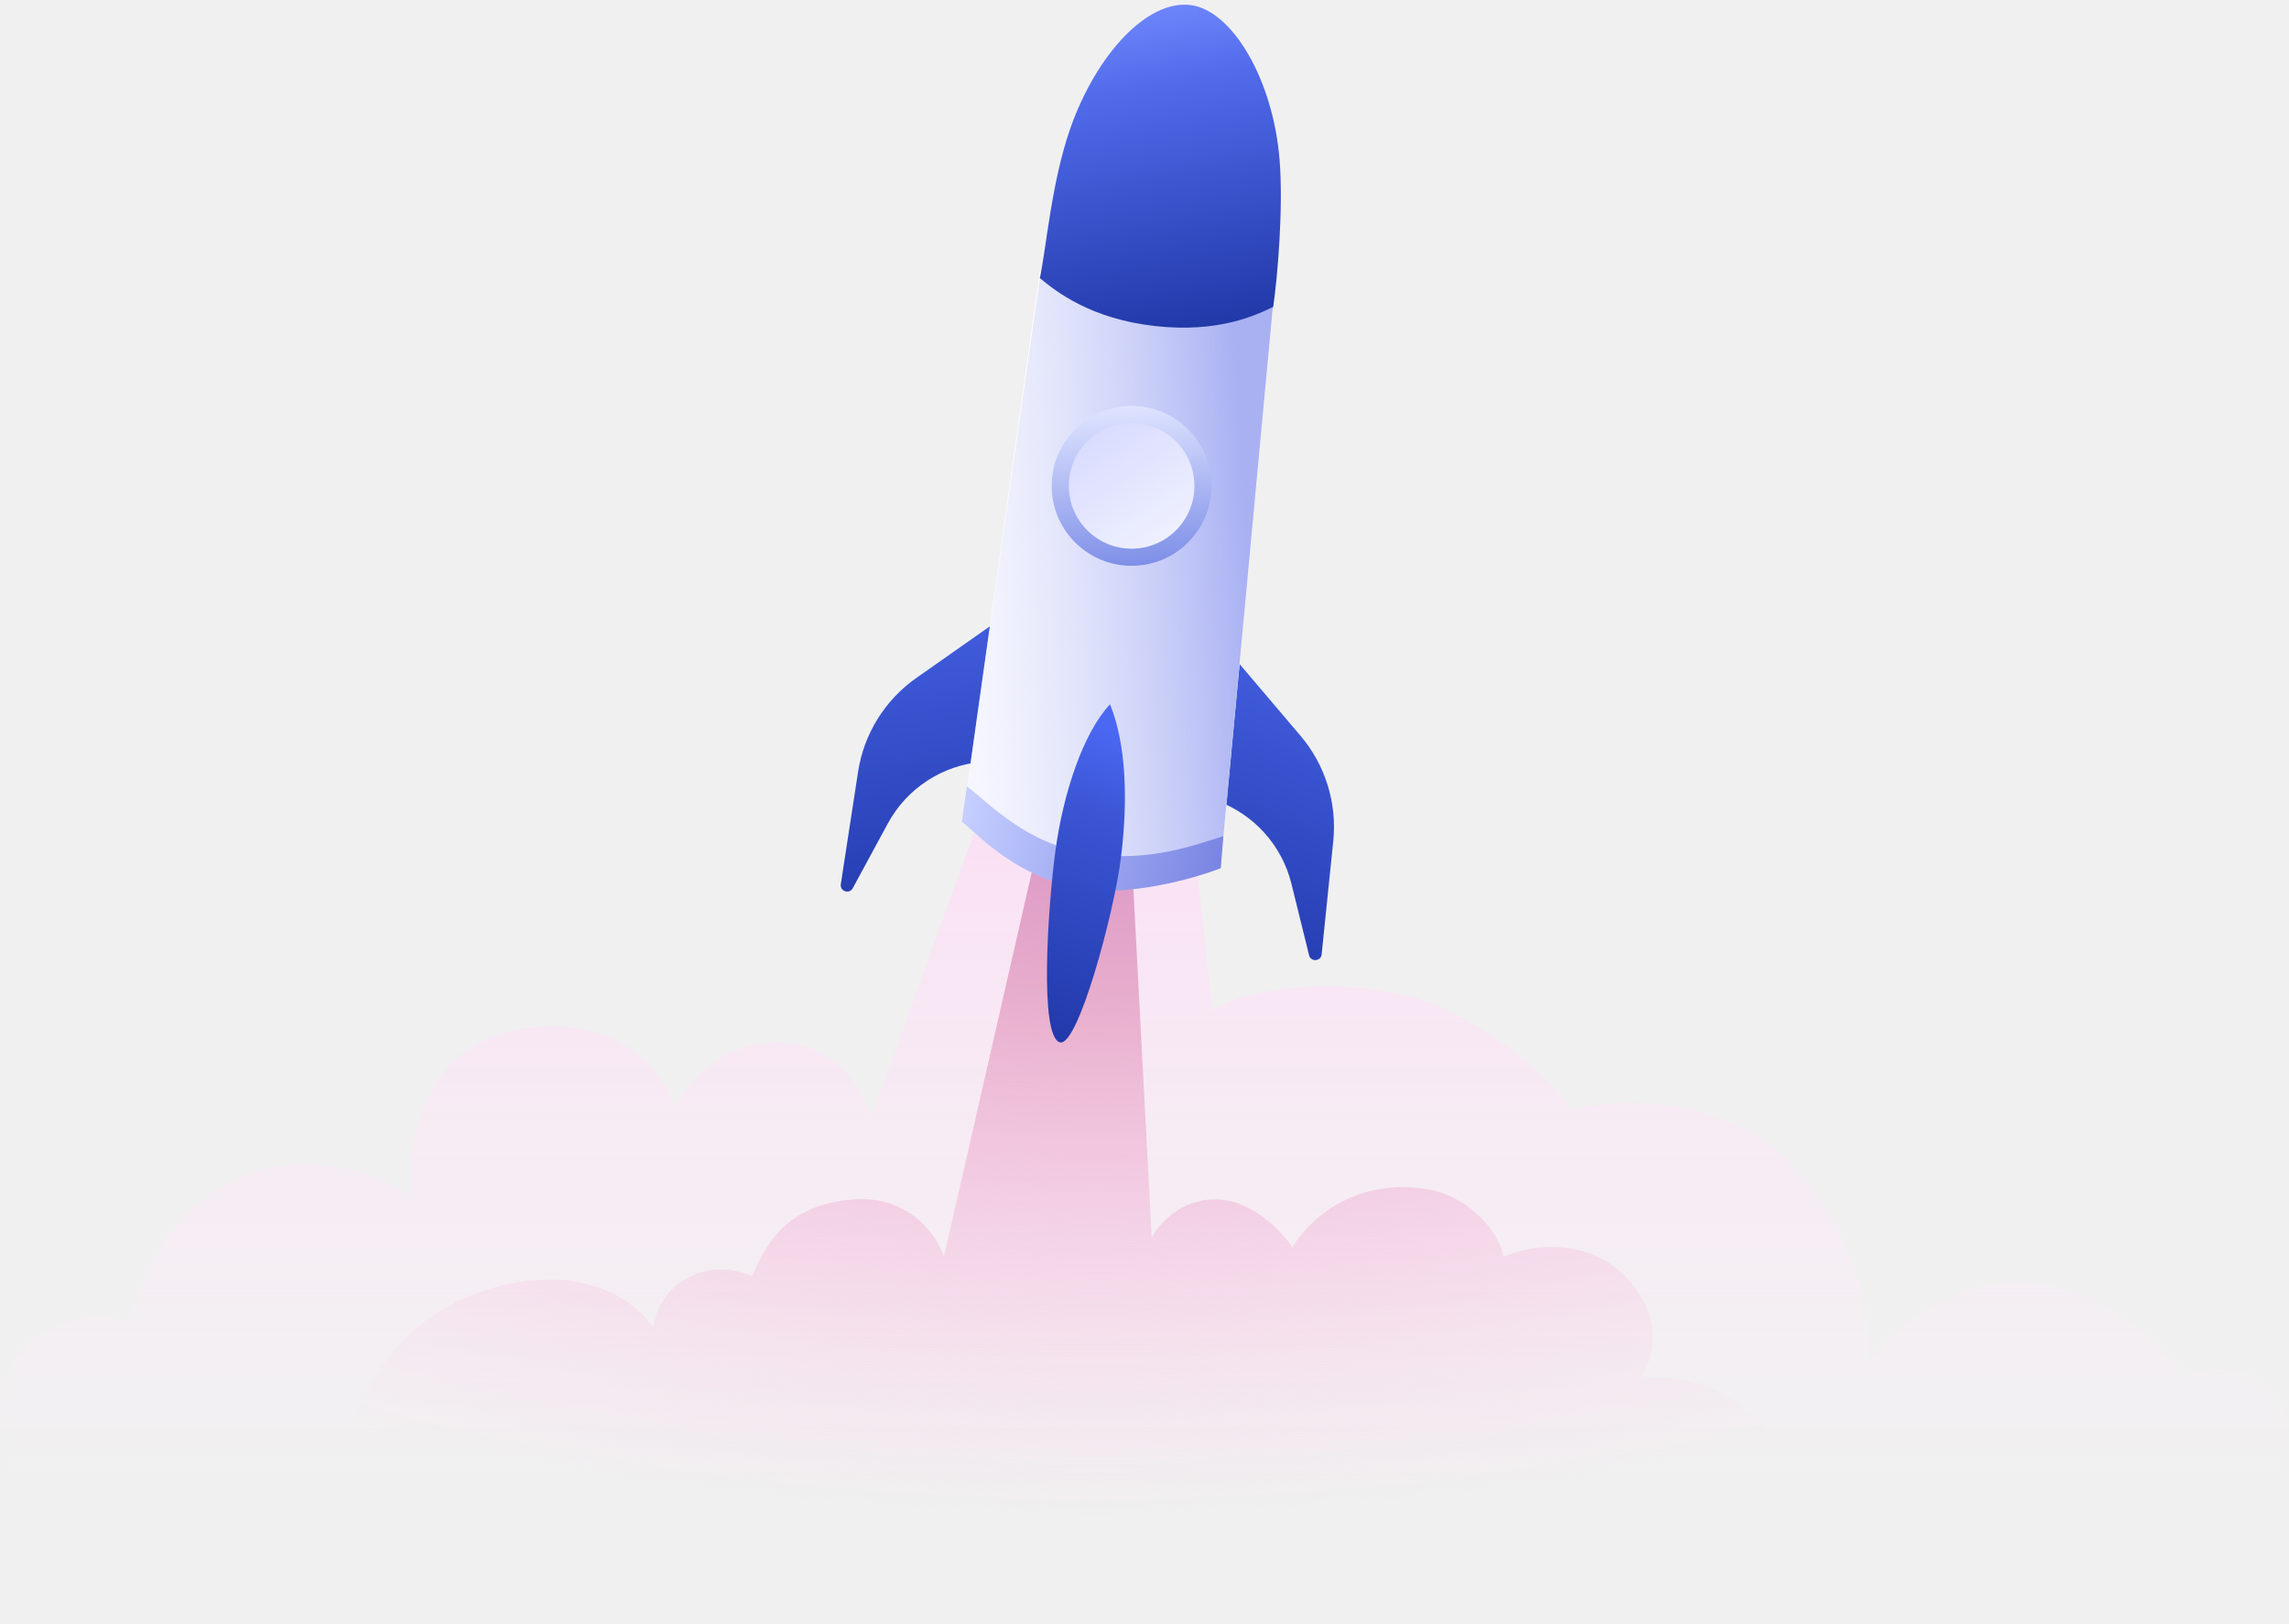
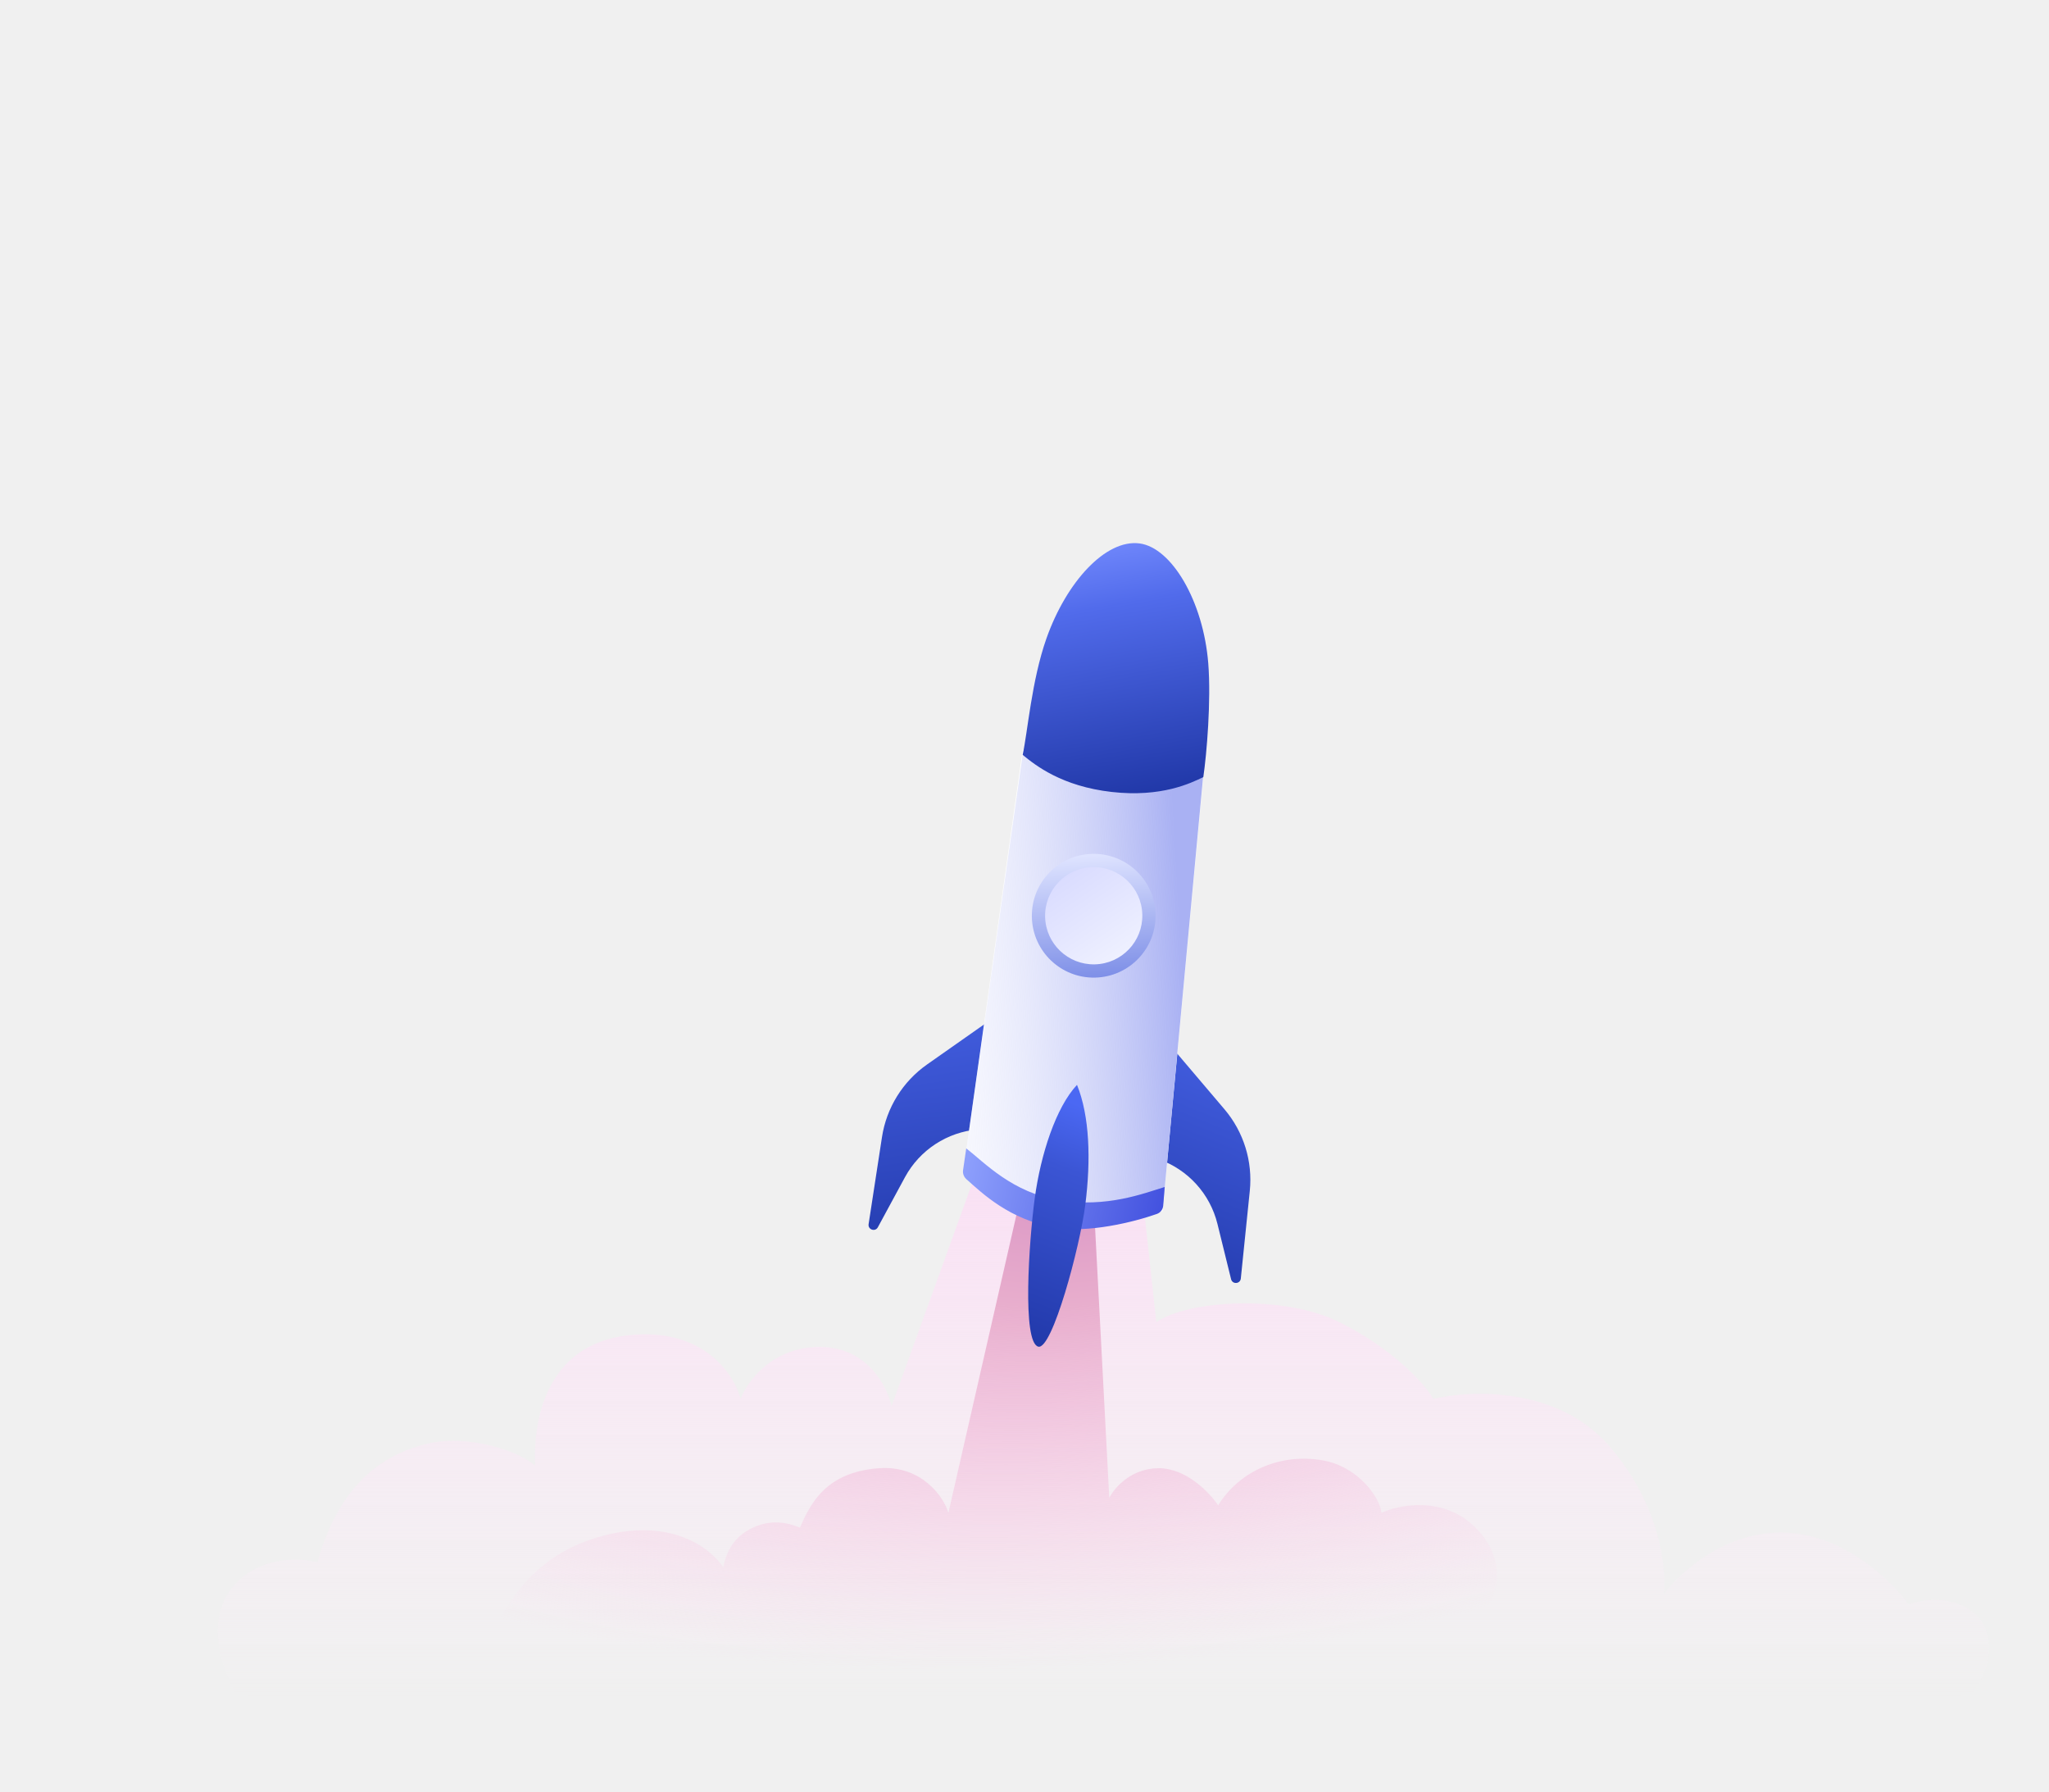
- <svg xmlns="http://www.w3.org/2000/svg" width="358" height="254" viewBox="0 0 358 254" fill="none">
-   <path d="M136.128 175.109L153.128 128.109L187.128 135.109L189.628 158.109C196.128 153.609 215.428 152.509 226.628 158.109C237.828 163.709 243.962 170.776 245.628 173.609C253.128 171.776 270.728 171.109 281.128 183.109C291.528 195.109 292.795 208.109 292.128 213.109C295.295 208.776 304.628 200.209 316.628 200.609C328.628 201.009 338.295 210.443 341.628 215.109C344.295 214.109 350.728 213.109 355.128 217.109C360.628 222.109 356.628 231.609 354.128 233.109C353.029 233.769 262.007 252.251 172.128 253C98.526 253.614 25.689 237.112 3.628 233.109C1.128 228.943 -2.572 218.909 2.628 212.109C7.828 205.309 16.462 205.609 20.128 206.609C24.628 190.609 33.628 184.5 43.128 182.5C50.728 180.9 60.962 184.109 64.128 187.109C63.628 176.609 67.128 161.609 84.628 160.609C98.628 159.809 104.462 168.943 105.628 173.609C106.962 170.109 112.028 163.109 121.628 163.109C131.228 163.109 135.295 171.109 136.128 175.109Z" fill="url(#paint0_linear)" />
-   <path d="M147.628 196.609L162.128 133.109L177.128 136.5L180.128 193.609C181.128 191.609 184.528 187.609 190.128 187.609C195.728 187.609 200.462 192.609 202.128 195.109C206.128 188.609 214.128 184.5 223.128 186C230.328 187.2 234.795 193.443 235.128 196.609C238.795 194.943 247.728 193.209 254.128 199.609C260.528 206.009 258.462 212.943 256.628 215.609C271.828 214.009 279.628 226.943 281.628 233.609C281.628 233.609 225.128 254 170.128 252.5C115.128 251 50.128 234 50.128 234C56.128 217 62.128 206 76.629 201.609C90.506 197.407 99.129 203.109 102.128 207.609C102.628 205 103.985 201.514 108.128 199.609C111.628 198 114.795 198.443 117.628 199.609C119.628 195.109 122.611 188.399 133.628 187.609C142.128 187 146.628 193.276 147.628 196.609Z" fill="url(#paint1_radial)" />
-   <path d="M143.306 106.057L157.628 96L153.628 119.172C147.389 119.689 141.831 123.318 138.849 128.823L133.37 138.939C132.836 139.925 131.332 139.419 131.502 138.31L134.204 120.721C135.114 114.797 138.401 109.501 143.306 106.057Z" fill="url(#paint2_linear)" />
-   <path d="M203.406 115.103L192.078 101.763L190.113 125.196C196.021 127.267 200.486 132.179 201.985 138.258L204.74 149.428C205.009 150.517 206.591 150.406 206.706 149.29L208.521 131.588C209.132 125.625 207.285 119.672 203.406 115.103Z" fill="url(#paint3_linear)" />
-   <path d="M150.674 127.307L162.628 42.5L199.128 48L190.891 135.678C187.198 137.058 177.519 139.508 168.342 138.274C159.166 137.04 152.74 130.448 150.674 127.307Z" fill="white" />
-   <path d="M150.674 127.307L162.628 43.5L199.128 47.5L190.891 135.678C187.198 137.058 177.519 139.508 168.342 138.274C159.166 137.04 152.74 130.448 150.674 127.307Z" fill="url(#paint4_linear)" />
-   <path d="M167.428 20C164.428 28.5 163.628 39 162.628 43.5C165.205 45.63 170.565 49.864 180.628 51C190.692 52.136 196.63 49.201 199.128 48C199.806 43.413 200.732 32.542 200.128 25C199.128 12.5 192.753 1.639 186.231 0.791C179.442 -0.091 171.487 8.5 167.428 20Z" fill="url(#paint5_linear)" />
-   <path d="M170.128 133.5C160.539 131.986 154.895 125.833 151.228 123L150.428 128.5C153.595 131.167 159.128 137.235 169.128 139C176.392 140.282 186.762 137.467 190.928 135.8L191.328 130.8C186.995 132.133 179.628 135 170.128 133.5Z" fill="url(#paint6_linear)" />
-   <circle cx="176.985" cy="76.004" r="12.5" transform="rotate(-1.3374 176.985 76.0043)" fill="url(#paint7_linear)" />
-   <circle cx="176.984" cy="76.004" r="9.823" transform="rotate(-1.3374 176.984 76.0043)" fill="url(#paint8_linear)" />
-   <path d="M175.296 134.318C176.429 125.325 176.175 116.486 173.608 110.17C169.346 114.721 166.267 124.235 165.075 133.054C163.884 141.874 162.508 162.168 165.776 163.052C168.584 163.811 174.215 142.905 175.296 134.318Z" fill="url(#paint9_linear)" />
+ <svg xmlns="http://www.w3.org/2000/svg" width="414" height="362" viewBox="0 0 414 362" fill="none">
+   <path d="M180.128 284.092L197.128 237.092L231.128 244.092L233.628 267.092C240.128 262.592 259.428 261.492 270.628 267.092C281.828 272.692 287.962 279.758 289.628 282.592C297.128 280.758 314.728 280.092 325.128 292.092C335.528 304.092 336.795 317.092 336.128 322.092C339.295 317.758 348.628 309.192 360.628 309.592C372.628 309.992 382.295 319.425 385.628 324.092C388.295 323.092 394.728 322.092 399.128 326.092C404.628 331.092 400.628 340.592 398.128 342.092C397.029 342.752 306.007 361.233 216.128 361.983C142.526 362.596 69.689 346.095 47.628 342.092C45.128 337.925 41.428 327.892 46.628 321.092C51.828 314.292 60.462 314.592 64.128 315.592C68.628 299.592 77.628 293.483 87.128 291.483C94.728 289.883 104.962 293.092 108.128 296.092C107.628 285.592 111.128 270.592 128.628 269.592C142.628 268.792 148.462 277.925 149.628 282.592C150.962 279.092 156.028 272.092 165.628 272.092C175.228 272.092 179.295 280.092 180.128 284.092Z" fill="url(#paint0_linear_5804_42766)" />
+   <path d="M191.628 305.592L206.128 242.092L221.128 245.483L224.128 302.592C225.128 300.592 228.528 296.592 234.128 296.592C239.728 296.592 244.462 301.592 246.128 304.092C250.128 297.592 258.128 293.483 267.128 294.983C274.328 296.183 278.795 302.425 279.128 305.592C282.795 303.925 291.728 302.192 298.128 308.592C304.528 314.992 302.462 321.925 300.628 324.592C315.828 322.992 323.628 335.925 325.628 342.592C325.628 342.592 269.128 362.983 214.128 361.483C159.128 359.983 94.128 342.983 94.128 342.983C100.128 325.983 106.128 314.983 120.628 310.592C134.506 306.39 143.128 312.092 146.128 316.592C146.628 313.983 147.985 310.497 152.128 308.592C155.628 306.983 158.795 307.425 161.628 308.592C163.628 304.092 166.611 297.381 177.628 296.592C186.128 295.983 190.628 302.258 191.628 305.592Z" fill="url(#paint1_radial_5804_42766)" />
+   <path d="M187.306 215.039L201.628 204.982L197.628 228.155C191.389 228.671 185.831 232.3 182.849 237.805L177.37 247.921C176.836 248.907 175.332 248.402 175.502 247.293L178.204 229.704C179.114 223.78 182.401 218.484 187.306 215.039Z" fill="url(#paint2_linear_5804_42766)" />
+   <path d="M247.406 224.086L236.078 210.747L234.113 234.179C240.021 236.251 244.486 241.163 245.985 247.241L248.74 258.411C249.009 259.5 250.591 259.389 250.706 258.273L252.521 240.571C253.132 234.609 251.285 228.655 247.406 224.086Z" fill="url(#paint3_linear_5804_42766)" />
+   <path d="M194.674 236.29L206.628 151.484L243.128 156.983L234.891 244.662C231.198 246.041 221.519 248.491 212.342 247.257C203.166 246.023 196.74 239.432 194.674 236.29Z" fill="white" />
+   <path d="M194.835 235.165L206.628 152.482L243.128 156.482L235.066 242.787C234.959 243.933 234.21 244.922 233.11 245.258C228.626 246.628 220.295 248.325 212.342 247.256C203.988 246.132 197.914 240.569 195.334 237.21C194.888 236.631 194.731 235.889 194.835 235.165Z" fill="url(#paint4_linear_5804_42766)" />
+   <path d="M211.428 128.983C208.428 137.483 207.628 147.983 206.628 152.483C209.205 154.614 214.565 158.847 224.628 159.983C234.692 161.12 240.63 158.185 243.128 156.983C243.806 152.397 244.732 141.526 244.128 133.983C243.128 121.484 236.753 110.623 230.231 109.775C223.442 108.892 215.487 117.484 211.428 128.983Z" fill="url(#paint5_linear_5804_42766)" />
+   <path d="M214.128 242.483C204.539 240.969 198.895 234.816 195.228 231.982L194.588 236.382C194.489 237.066 194.749 237.752 195.266 238.211C198.543 241.126 203.957 246.364 213.128 247.982C219.79 249.158 229.065 246.888 233.77 245.217C234.486 244.963 234.967 244.303 235.027 243.546L235.328 239.782C230.995 241.116 223.628 243.982 214.128 242.483Z" fill="url(#paint6_linear_5804_42766)" />
+   <circle cx="220.985" cy="184.988" r="12.5" transform="rotate(-1.3374 220.985 184.988)" fill="url(#paint7_linear_5804_42766)" />
+   <circle cx="220.984" cy="184.988" r="9.823" transform="rotate(-1.3374 220.984 184.988)" fill="url(#paint8_linear_5804_42766)" />
+   <path d="M219.296 243.3C220.429 234.307 220.175 225.468 217.608 219.152C213.346 223.703 210.267 233.217 209.075 242.036C207.884 250.856 206.508 271.15 209.776 272.034C212.584 272.793 218.215 251.887 219.296 243.3Z" fill="url(#paint9_linear_5804_42766)" />
  <defs>
-     <linearGradient id="paint0_linear" x1="178.944" y1="128.109" x2="178.944" y2="233.772" gradientUnits="userSpaceOnUse">
+     <linearGradient id="paint0_linear_5804_42766" x1="222.944" y1="237.092" x2="222.944" y2="342.754" gradientUnits="userSpaceOnUse">
      <stop stop-color="#FAE0F4" />
      <stop offset="1" stop-color="#FFEFFB" stop-opacity="0" />
    </linearGradient>
-     <radialGradient id="paint1_radial" cx="0" cy="0" r="1" gradientUnits="userSpaceOnUse" gradientTransform="translate(171.628 133) rotate(90) scale(104 228.512)">
+     <radialGradient id="paint1_radial_5804_42766" cx="0" cy="0" r="1" gradientUnits="userSpaceOnUse" gradientTransform="translate(215.628 241.983) rotate(86.4555) scale(94.9745 208.681)">
      <stop offset="0.016" stop-color="#DD9AC6" />
      <stop offset="0.229" stop-color="#E8AECD" />
      <stop offset="1" stop-color="#FFCFEC" stop-opacity="0" />
    </radialGradient>
-     <linearGradient id="paint2_linear" x1="137.402" y1="96" x2="145.029" y2="153.565" gradientUnits="userSpaceOnUse">
+     <linearGradient id="paint2_linear_5804_42766" x1="181.402" y1="204.982" x2="189.029" y2="262.548" gradientUnits="userSpaceOnUse">
      <stop stop-color="#435EE0" />
      <stop offset="1" stop-color="#1D34A3" />
      <stop offset="1" stop-color="#98A0E9" />
    </linearGradient>
-     <linearGradient id="paint3_linear" x1="211.653" y1="106.858" x2="189.773" y2="160.646" gradientUnits="userSpaceOnUse">
+     <linearGradient id="paint3_linear_5804_42766" x1="255.653" y1="215.841" x2="233.773" y2="269.63" gradientUnits="userSpaceOnUse">
      <stop stop-color="#435EE0" />
      <stop offset="1" stop-color="#1D34A3" />
      <stop offset="1" stop-color="#98A0E9" />
    </linearGradient>
-     <linearGradient id="paint4_linear" x1="195.917" y1="106.078" x2="129.215" y2="109.724" gradientUnits="userSpaceOnUse">
+     <linearGradient id="paint4_linear_5804_42766" x1="239.917" y1="215.06" x2="173.215" y2="218.706" gradientUnits="userSpaceOnUse">
      <stop stop-color="#A9B1F3" />
      <stop offset="1" stop-color="white" stop-opacity="0" />
    </linearGradient>
-     <linearGradient id="paint5_linear" x1="184.131" y1="-1.499" x2="194.131" y2="55.001" gradientUnits="userSpaceOnUse">
+     <linearGradient id="paint5_linear_5804_42766" x1="228.131" y1="107.484" x2="238.131" y2="163.985" gradientUnits="userSpaceOnUse">
      <stop stop-color="#738AFD" />
      <stop offset="0.245" stop-color="#516BEB" />
      <stop offset="1" stop-color="#1B32A0" />
    </linearGradient>
-     <linearGradient id="paint6_linear" x1="150.628" y1="128.5" x2="190.628" y2="138" gradientUnits="userSpaceOnUse">
-       <stop stop-color="#C5CEFF" />
-       <stop offset="1" stop-color="#7984E3" />
+     <linearGradient id="paint6_linear_5804_42766" x1="194.628" y1="237.483" x2="234.628" y2="246.983" gradientUnits="userSpaceOnUse">
+       <stop stop-color="#8D9FFC" />
+       <stop offset="1" stop-color="#4251DF" />
    </linearGradient>
-     <linearGradient id="paint7_linear" x1="176.985" y1="63.504" x2="178.708" y2="94.045" gradientUnits="userSpaceOnUse">
+     <linearGradient id="paint7_linear_5804_42766" x1="220.985" y1="172.488" x2="222.708" y2="203.029" gradientUnits="userSpaceOnUse">
      <stop stop-color="#DFE4FF" />
      <stop offset="1" stop-color="#687CE2" />
    </linearGradient>
-     <linearGradient id="paint8_linear" x1="184.393" y1="86.176" x2="165.564" y2="57.228" gradientUnits="userSpaceOnUse">
+     <linearGradient id="paint8_linear_5804_42766" x1="228.393" y1="195.159" x2="209.564" y2="166.212" gradientUnits="userSpaceOnUse">
      <stop stop-color="#F1F3FF" />
      <stop offset="0.99" stop-color="#CED0FF" />
    </linearGradient>
-     <linearGradient id="paint9_linear" x1="178.628" y1="116" x2="159.515" y2="166.195" gradientUnits="userSpaceOnUse">
+     <linearGradient id="paint9_linear_5804_42766" x1="222.628" y1="224.982" x2="203.515" y2="275.177" gradientUnits="userSpaceOnUse">
      <stop stop-color="#4B68F3" />
      <stop offset="0.242" stop-color="#3B55D4" />
      <stop offset="1" stop-color="#1E35A4" />
    </linearGradient>
  </defs>
</svg>
